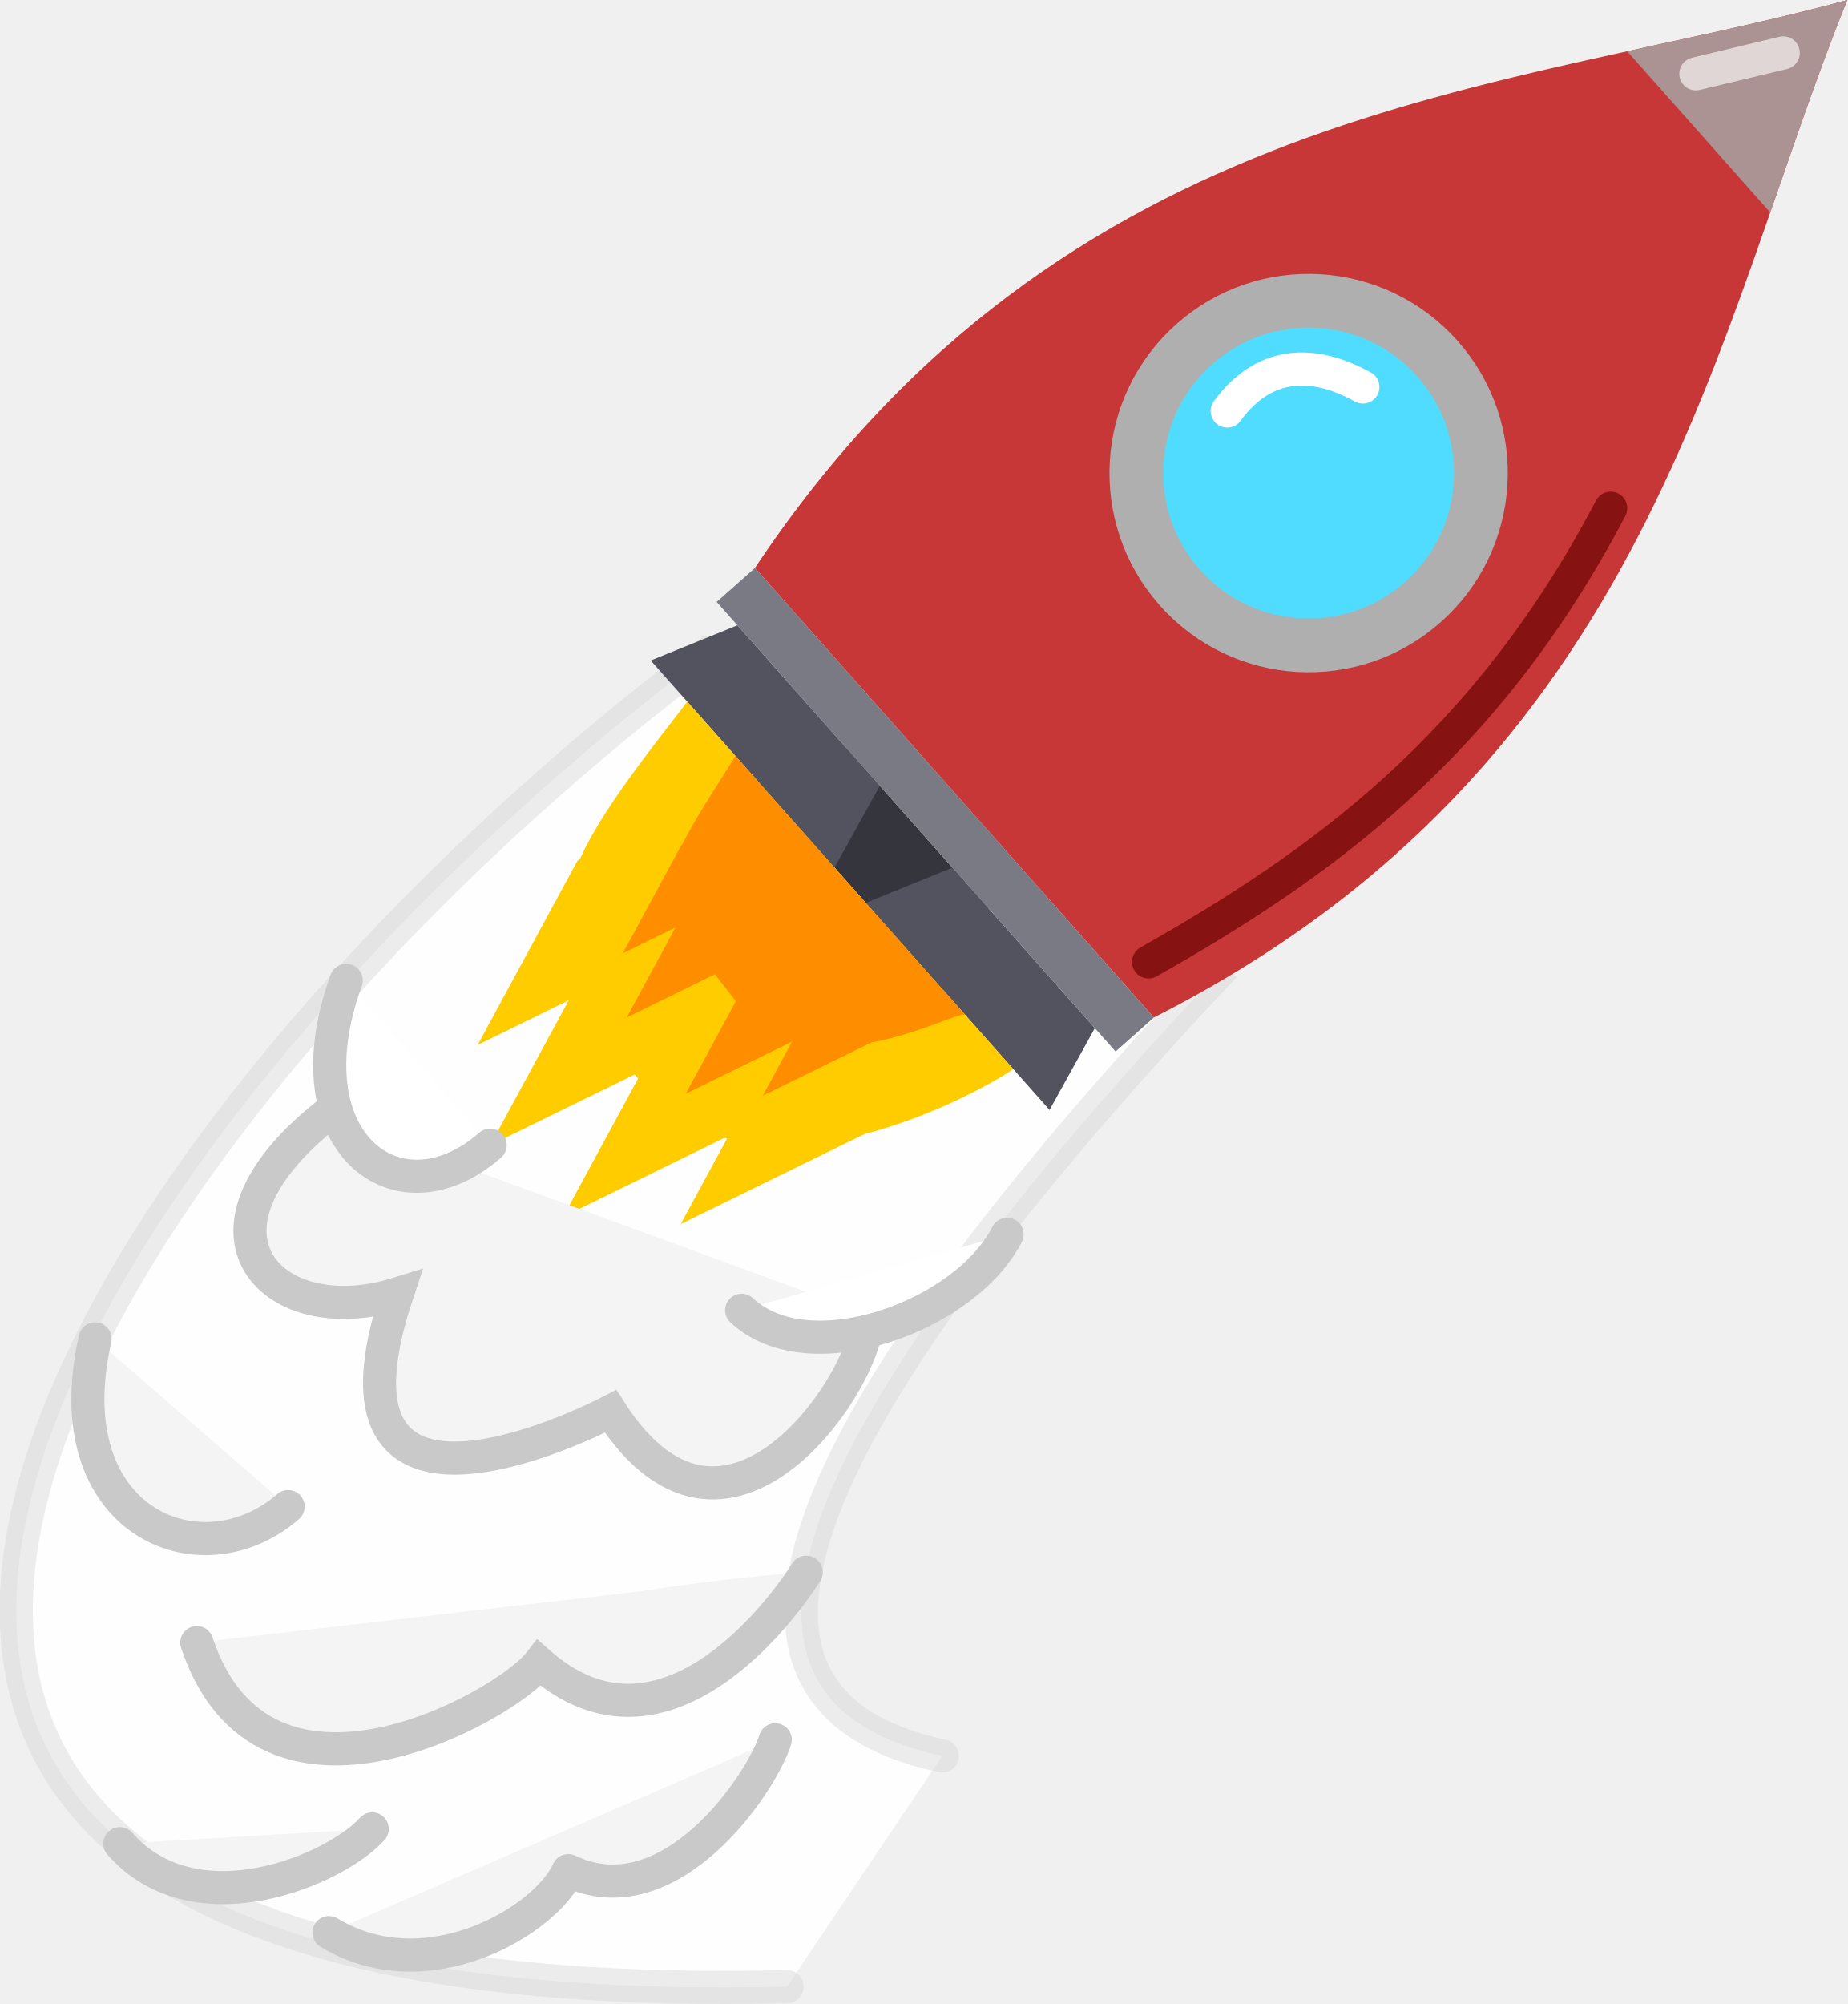
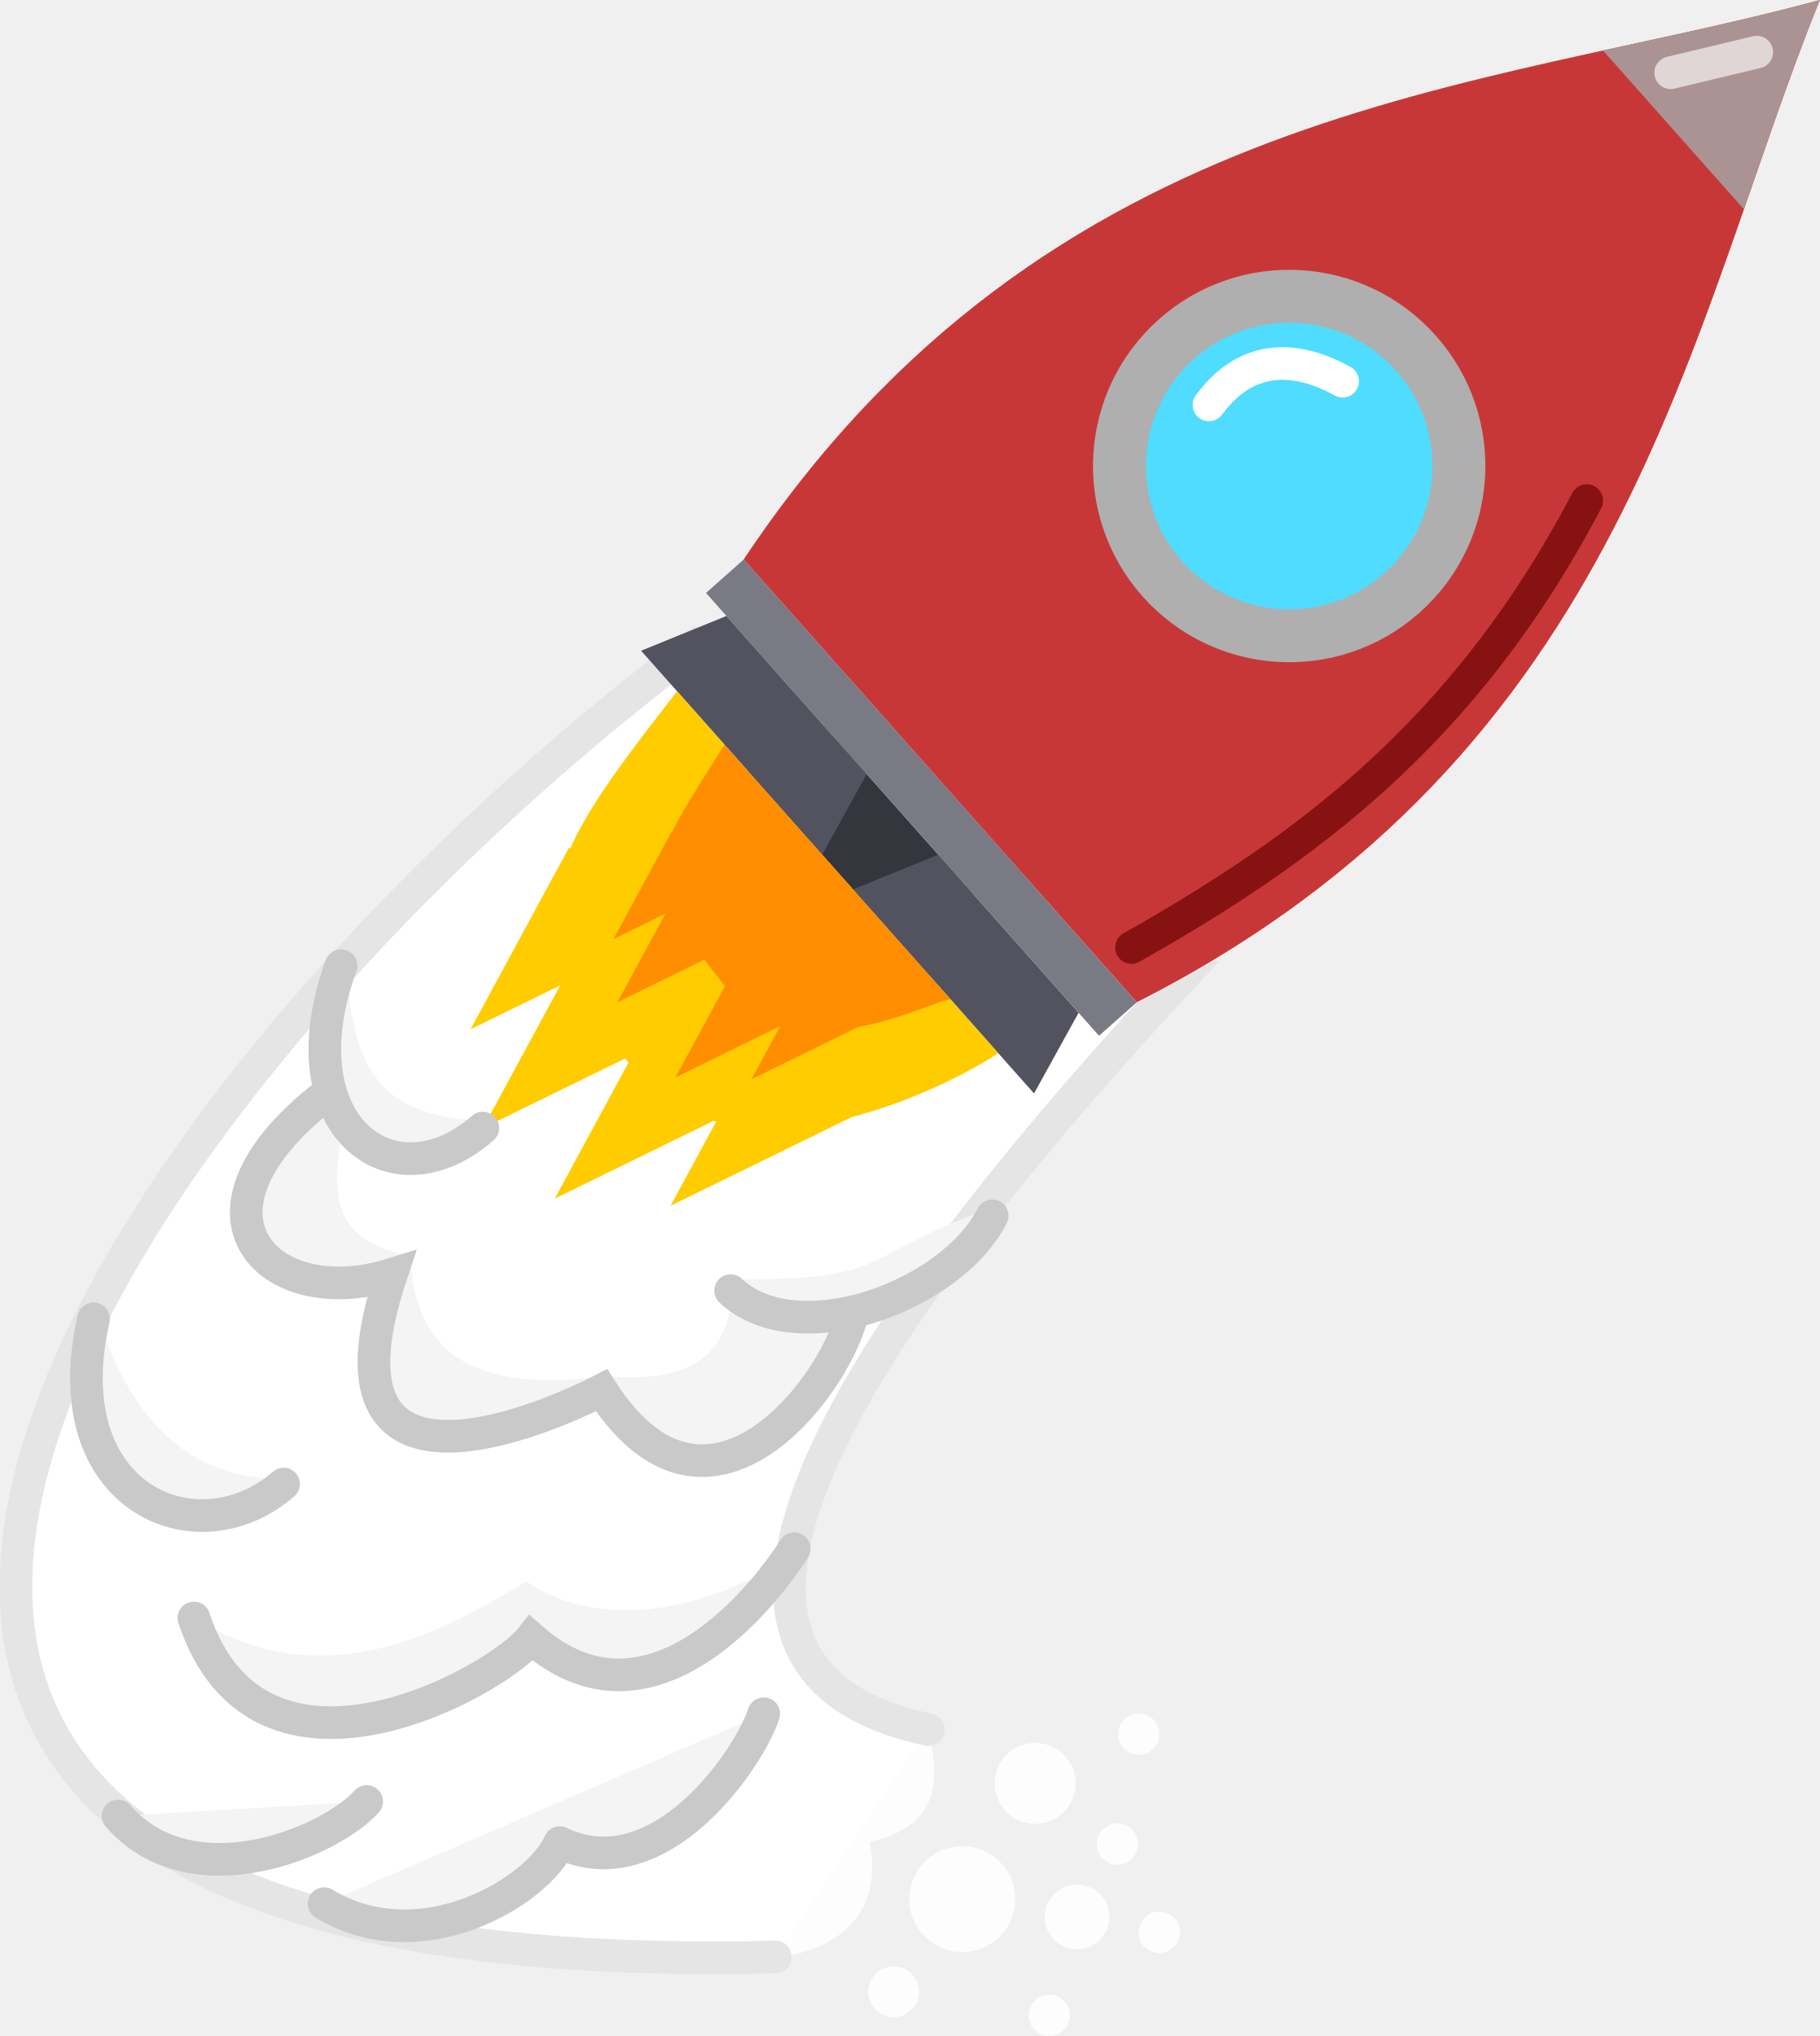
- <svg xmlns="http://www.w3.org/2000/svg" width="14.786mm" height="16.036mm" viewBox="0 0 14.786 16.036" version="1.1" id="svg11628">
-   <defs id="defs11625" />
-   <g id="layer1" transform="translate(-8.513794,-12.05815)">
-     <path id="path26181" style="fill:#ffffff;fill-opacity:0.957;fill-rule:evenodd;stroke:#cecece;stroke-width:0.265;stroke-linecap:round;stroke-linejoin:miter;stroke-miterlimit:4;stroke-dasharray:none;stroke-opacity:0.371" d="M 16.056,26.109 C 14.302,25.739 14.292,24.088 18.208,19.901 L 14.16,17.305 C 9.33,20.937 4.355,28.205 14.813,27.955" />
-     <g id="g25934" transform="rotate(48.40838,13.93233,11.40122)">
-       <path id="rect11837" style="fill:#c83737;fill-rule:evenodd;stroke-width:1" d="m 78.016,18.262 c -4.751,9.594 -13.392,19.751 -9.09,36.115 h 9.09 9.09 C 91.407,38.013 82.767,27.856 78.016,18.262 Z" transform="scale(0.2645833)" />
-       <path id="rect11837-3" style="fill:#ac9393;fill-rule:evenodd;stroke-width:1" d="m 78.016,18.262 c -0.971,1.962 -2.107,3.951 -3.26,6.008 h 6.52 c -1.153,-2.057 -2.288,-4.046 -3.26,-6.008 z" transform="scale(0.2645833)" />
-       <circle style="fill:#4fdcff;fill-opacity:1;fill-rule:evenodd;stroke:#afafaf;stroke-width:0.43;stroke-linecap:round;stroke-linejoin:round;stroke-miterlimit:4;stroke-dasharray:none;stroke-opacity:1" id="path13139" cx="20.611" cy="10.569" r="1.379" />
-       <path style="fill:none;stroke:#ffffff;stroke-width:0.265;stroke-linecap:round;stroke-linejoin:miter;stroke-miterlimit:4;stroke-dasharray:none;stroke-opacity:1" d="m 19.807,10.727 c -0.116,-0.539 0.21,-0.811 0.577,-0.94" id="path15436" />
-       <path style="fill:none;stroke:#871212;stroke-width:0.265;stroke-linecap:round;stroke-linejoin:miter;stroke-miterlimit:4;stroke-dasharray:none;stroke-opacity:1" d="m 22.686,14.124 c 0.331,-1.544 0.504,-3.158 -0.26,-5.177" id="path15859" />
-       <path style="fill:none;stroke:#ffffff;stroke-width:0.265;stroke-linecap:round;stroke-linejoin:miter;stroke-miterlimit:4;stroke-dasharray:none;stroke-opacity:0.624" d="M 20.279,6.13 20.618,5.496" id="path16240" />
-       <path id="rect18108-6-5" style="fill:#35353d;fill-opacity:1;fill-rule:evenodd;stroke-width:0.244" d="m 19.794,14.797 h 1.717 l 0.25,0.706 h -2.216 z" />
-       <path id="rect18108" style="fill:#535360;fill-opacity:1;fill-rule:evenodd;stroke-width:0.244" d="m 18.487,14.797 h 1.717 L 20.453,15.503 h -2.216 z" />
-       <path id="rect18108-6" style="fill:#535360;fill-opacity:1;fill-rule:evenodd;stroke-width:0.244" d="m 21.08,14.797 h 1.717 L 23.046,15.503 H 20.83 Z" />
-       <rect style="fill:#7a7a85;fill-opacity:1;fill-rule:evenodd;stroke-width:0.211" id="rect17770" width="4.81" height="0.41" x="18.237" y="14.387" />
-       <path id="rect18890" style="fill:#ffcc00;fill-opacity:1;fill-rule:evenodd;stroke-width:0.277" d="m 18.677,15.503 h 3.93 c 0.007,0.075 -0.393,2.307 -1.822,2.298 -1.662,-0.01 -1.789,-0.598 -2.107,-2.298 z" />
-       <path id="rect22403" style="fill:#ffcc00;fill-rule:evenodd;stroke-width:0.292" d="m 19.044,16.999 h 1.013 l -0.439,1.582 z" />
-       <path id="rect22403-9" style="fill:#ffcc00;fill-rule:evenodd;stroke-width:0.292" d="m 21.195,16.735 h 1.013 l -0.439,1.582 z" />
-       <path id="rect22403-9-4" style="fill:#ffcc00;fill-rule:evenodd;stroke-width:0.292" d="m 19.711,17.457 h 1.013 l -0.439,1.582 z" />
-       <path id="rect22403-9-4-8" style="fill:#ffcc00;fill-rule:evenodd;stroke-width:0.292" d="m 20.527,17.4 h 1.013 l -0.439,1.582 z" />
-       <path id="rect18890-1" style="fill:#ff8d00;fill-opacity:1;fill-rule:evenodd;stroke-width:0.175" d="M 19.259,15.503 H 22.024 C 21.928,15.608 21.666,16.863 20.742,16.804 19.582,16.73 19.623,16.763 19.259,15.503 Z" />
-       <path id="rect22403-2" style="fill:#ff8d00;fill-opacity:1;fill-rule:evenodd;stroke-width:0.172" d="m 19.503,16.295 h 0.596 l -0.258,0.931 z" />
-       <path id="rect22403-2-9" style="fill:#ff8d00;fill-opacity:1;fill-rule:evenodd;stroke-width:0.172" d="m 19.908,16.612 h 0.596 l -0.258,0.931 z" />
-       <path id="rect22403-2-9-3" style="fill:#ff8d00;fill-opacity:1;fill-rule:evenodd;stroke-width:0.172" d="m 20.678,16.664 h 0.596 l -0.258,0.931 z" />
-       <path id="rect22403-2-9-3-9" style="fill:#ff8d00;fill-opacity:1;fill-rule:evenodd;stroke-width:0.172" d="m 21.099,16.213 h 0.596 l -0.258,0.931 z" />
+ <svg xmlns="http://www.w3.org/2000/svg" width="14.786mm" height="16.54mm" version="1.1" viewBox="0 0 14.786 16.54">
+   <g transform="translate(-8.5138 -12.058)">
+     <path d="m16.053 26.109c0.104 0.418 0.091 0.786-0.474 0.913 0.105 0.52-0.184 0.878-0.775 0.938z" fill="#fdfdfd" fill-rule="evenodd" stroke-width=".116" />
+     <path d="m16.056 26.109c-1.754-0.37-1.765-2.021 2.151-6.208l-4.048-2.596c-4.83 3.632-9.805 10.901 0.654 10.651" fill="#fff" fill-rule="evenodd" stroke="#e5e5e5" stroke-linecap="round" stroke-width=".265" />
+     <g transform="rotate(48.408 13.932 11.401)">
+       <g fill-rule="evenodd">
+         <path transform="scale(.26458)" d="m78.016 18.262c-4.751 9.594-13.392 19.751-9.09 36.115h18.18c4.302-16.364-4.339-26.521-9.09-36.115z" fill="#c83737" />
+         <path transform="scale(.26458)" d="m78.016 18.262c-0.971 1.962-2.107 3.951-3.26 6.008h6.519c-1.153-2.057-2.288-4.046-3.26-6.008z" fill="#ac9393" />
+         <circle cx="20.611" cy="10.569" r="1.379" fill="#4fdcff" stroke="#afafaf" stroke-linecap="round" stroke-linejoin="round" stroke-width=".43" />
+       </g>
+       <g fill="none" stroke-linecap="round" stroke-width=".265">
+         <path d="m19.807 10.727c-0.116-0.539 0.21-0.811 0.577-0.94" stroke="#fff" />
+         <path d="m22.686 14.124c0.331-1.544 0.504-3.158-0.26-5.177" stroke="#871212" />
+         <path d="m20.279 6.13 0.339-0.634" stroke="#fff" stroke-opacity=".624" />
+       </g>
+       <g fill-rule="evenodd">
+         <g stroke-width=".244">
+           <path d="m19.794 14.797h1.717l0.25 0.706h-2.216z" fill="#35353d" />
+           <path d="m18.487 14.797h1.717l0.25 0.706h-2.216z" fill="#535360" />
+           <path d="m21.08 14.797h1.717l0.25 0.706h-2.216z" fill="#535360" />
+         </g>
+         <rect x="18.237" y="14.387" width="4.81" height=".41" fill="#7a7a85" stroke-width=".211" />
+         <g fill="#fc0">
+           <path d="m18.677 15.503h3.93c0.007 0.075-0.393 2.307-1.822 2.298-1.662-0.01-1.789-0.598-2.107-2.298z" stroke-width=".277" />
+           <g stroke-width=".292">
+             <path d="m19.044 16.999h1.013l-0.439 1.582z" />
+             <path d="m21.195 16.735h1.013l-0.439 1.582z" />
+             <path d="m19.711 17.457h1.013l-0.439 1.582z" />
+             <path d="m20.527 17.4h1.013l-0.439 1.582z" />
+           </g>
+         </g>
+         <g fill="#ff8d00">
+           <path d="m19.259 15.503h2.766c-0.096 0.105-0.358 1.36-1.283 1.301-1.16-0.074-1.119-0.041-1.483-1.301z" stroke-width=".175" />
+           <g stroke-width=".172">
+             <path d="m19.503 16.295h0.596l-0.258 0.931z" />
+             <path d="m19.908 16.612h0.596l-0.258 0.931z" />
+             <path d="m20.678 16.664h0.596l-0.258 0.931z" />
+             <path d="m21.099 16.213h0.596l-0.258 0.931z" />
+           </g>
+         </g>
+       </g>
    </g>
-     <path id="path29928" style="fill:#f4f4f4;fill-opacity:1;fill-rule:evenodd;stroke:#c8c8c8;stroke-width:0.265px;stroke-linecap:round;stroke-linejoin:miter;stroke-opacity:0.992" d="m 11.116,20.987 c -1.192,0.957 -0.406,1.732 0.577,1.425 v 0 c -0.714,2.141 1.501,1.047 1.708,0.94 v 0 c 0.967,1.508 2.143,-0.398 2.046,-0.78" />
-     <path style="fill:#ffffff;fill-opacity:1;stroke:#c9c9c9;stroke-width:0.265px;stroke-linecap:round;stroke-linejoin:miter;stroke-opacity:1" d="m 14.45,22.543 c 0.537,0.505 1.791,0.049 2.125,-0.608" id="path29932" />
-     <path style="fill:#ffffff;fill-opacity:1;stroke:#c9c9c9;stroke-width:0.265;stroke-linecap:round;stroke-linejoin:miter;stroke-miterlimit:4;stroke-dasharray:none;stroke-opacity:1" d="m 11.285,19.903 c -0.47,1.289 0.41,1.966 1.152,1.319" id="path29934" />
-     <path style="fill:#f4f4f4;fill-opacity:1;stroke:#c9c9c9;stroke-width:0.265px;stroke-linecap:round;stroke-linejoin:miter;stroke-opacity:1" d="m 9.275,22.772 c -0.332,1.462 0.844,1.951 1.545,1.342" id="path29940" />
-     <path id="path29948" style="fill:#f4f4f4;fill-opacity:1;stroke:#c9c9c9;stroke-width:0.265px;stroke-linecap:round;stroke-linejoin:round;stroke-opacity:1" d="m 11.147,27.523 c 0.784,0.475 1.737,-0.097 1.915,-0.496 v 0 c 0.808,0.389 1.54,-0.684 1.657,-1.047" />
-     <path style="fill:#f4f4f4;fill-opacity:1;stroke:#c9c9c9;stroke-width:0.265px;stroke-linecap:round;stroke-linejoin:miter;stroke-opacity:1" d="M 9.473,26.811 C 10.077,27.501 11.202,27.019 11.493,26.693" id="path29948-0" />
-     <path id="rect66216" style="fill:#f4f4f4;fill-opacity:1;fill-rule:evenodd;stroke-width:0.265" d="m 10.089,25.202 c 1.693,-0.08 3.111,-0.234 4.878,-0.563 -1.878,0.131 -3.06,0.6 -4.878,0.563 z" />
-     <path id="path29942" style="fill:#f4f4f4;fill-opacity:1;stroke:#c9c9c9;stroke-width:0.265px;stroke-linecap:round;stroke-linejoin:miter;stroke-opacity:1" d="m 10.089,25.202 c 0.532,1.603 2.469,0.512 2.741,0.164 v 0 c 0.978,0.863 1.922,-0.388 2.137,-0.727" />
+     <path d="m11.067 21.026c0.572 0.01-0.331 1.025 0.78 1.234 0.03 0.691 0.395 1.137 1.581 0.978 0.793 0.068 0.989-0.245 1.035-0.652l0.946 0.258-1.015 1.135-1.023-0.515c-1.174 0.482-1.902 0.338-1.809-0.958-1.558 0.166-1.066-1.491-0.494-1.48z" fill="#f4f4f4" fill-rule="evenodd" stroke-width=".265" />
+     <path d="m11.116 20.987c-1.192 0.957-0.406 1.732 0.577 1.425v0c-0.714 2.141 1.502 1.047 1.708 0.94v0c0.967 1.508 2.143-0.398 2.046-0.78" fill="none" stroke="#c8c8c8" stroke-linecap="round" stroke-opacity=".992" stroke-width=".265px" />
+     <path d="m14.453 22.453c1.35 0 0.983-0.172 2.101-0.577l-0.225 0.389-0.868 0.492-1.034-0.102s-0.019-0.152 0.026-0.203z" fill="#f4f4f4" fill-rule="evenodd" stroke-width=".265" />
+     <path d="m14.45 22.543c0.537 0.505 1.791 0.049 2.125-0.608" fill="none" stroke="#c9c9c9" stroke-linecap="round" stroke-width=".265px" />
+     <path d="m11.319 19.82c0.057 0.962 0.275 1.326 1.208 1.347l-0.785 0.324-0.631-0.739z" fill="#f4f4f4" fill-rule="evenodd" stroke-width=".265" />
+     <path d="m11.285 19.903c-0.47 1.289 0.41 1.966 1.152 1.319" fill="none" stroke="#c9c9c9" stroke-linecap="round" stroke-width=".265" />
+     <path d="m9.298 22.708c0.256 0.865 0.75 1.41 1.603 1.359l-0.82 0.337-0.823-0.596z" fill="#f4f4f4" fill-rule="evenodd" stroke-width=".265" />
+     <path d="m9.274 22.772c-0.332 1.462 0.844 1.951 1.544 1.342" fill="none" stroke="#c9c9c9" stroke-linecap="round" stroke-width=".265px" />
+     <g fill="#f4f4f4">
+       <path d="m11.147 27.523c0.784 0.475 1.737-0.097 1.915-0.496v0c0.808 0.389 1.54-0.684 1.657-1.047" stroke="#c9c9c9" stroke-linecap="round" stroke-linejoin="round" stroke-width=".265px" />
+       <path d="m9.473 26.811c0.604 0.69 1.729 0.208 2.02-0.118" stroke="#c9c9c9" stroke-linecap="round" stroke-width=".265px" />
+       <path d="m10.089 25.202c0.869 0.534 1.711 0.326 2.699-0.298 0.84 0.572 2.018-0.051 2.179-0.265-0.489 0.525-1.191 1.488-2.122 0.746-1.364 0.625-2.043 1.047-2.756-0.183z" fill-rule="evenodd" stroke-width=".265" />
+     </g>
+     <path d="m10.089 25.202c0.532 1.603 2.469 0.512 2.741 0.164v0c0.978 0.863 1.923-0.388 2.137-0.727" fill="none" stroke="#c9c9c9" stroke-linecap="round" stroke-width=".265px" />
+     <g fill="#fdfdfd" fill-rule="evenodd">
+       <circle cx="16.924" cy="26.546" r=".329" />
+       <circle cx="17.592" cy="27.039" r=".168" />
+       <circle cx="17.766" cy="26.146" r=".168" />
+       <circle cx="17.933" cy="27.756" r=".168" />
+       <circle cx="17.039" cy="28.43" r=".168" />
+       <circle cx="15.774" cy="28.239" r=".206" />
+       <circle cx="17.265" cy="27.631" r=".263" />
+       <circle cx="16.332" cy="27.486" r=".43" />
+     </g>
  </g>
</svg>
